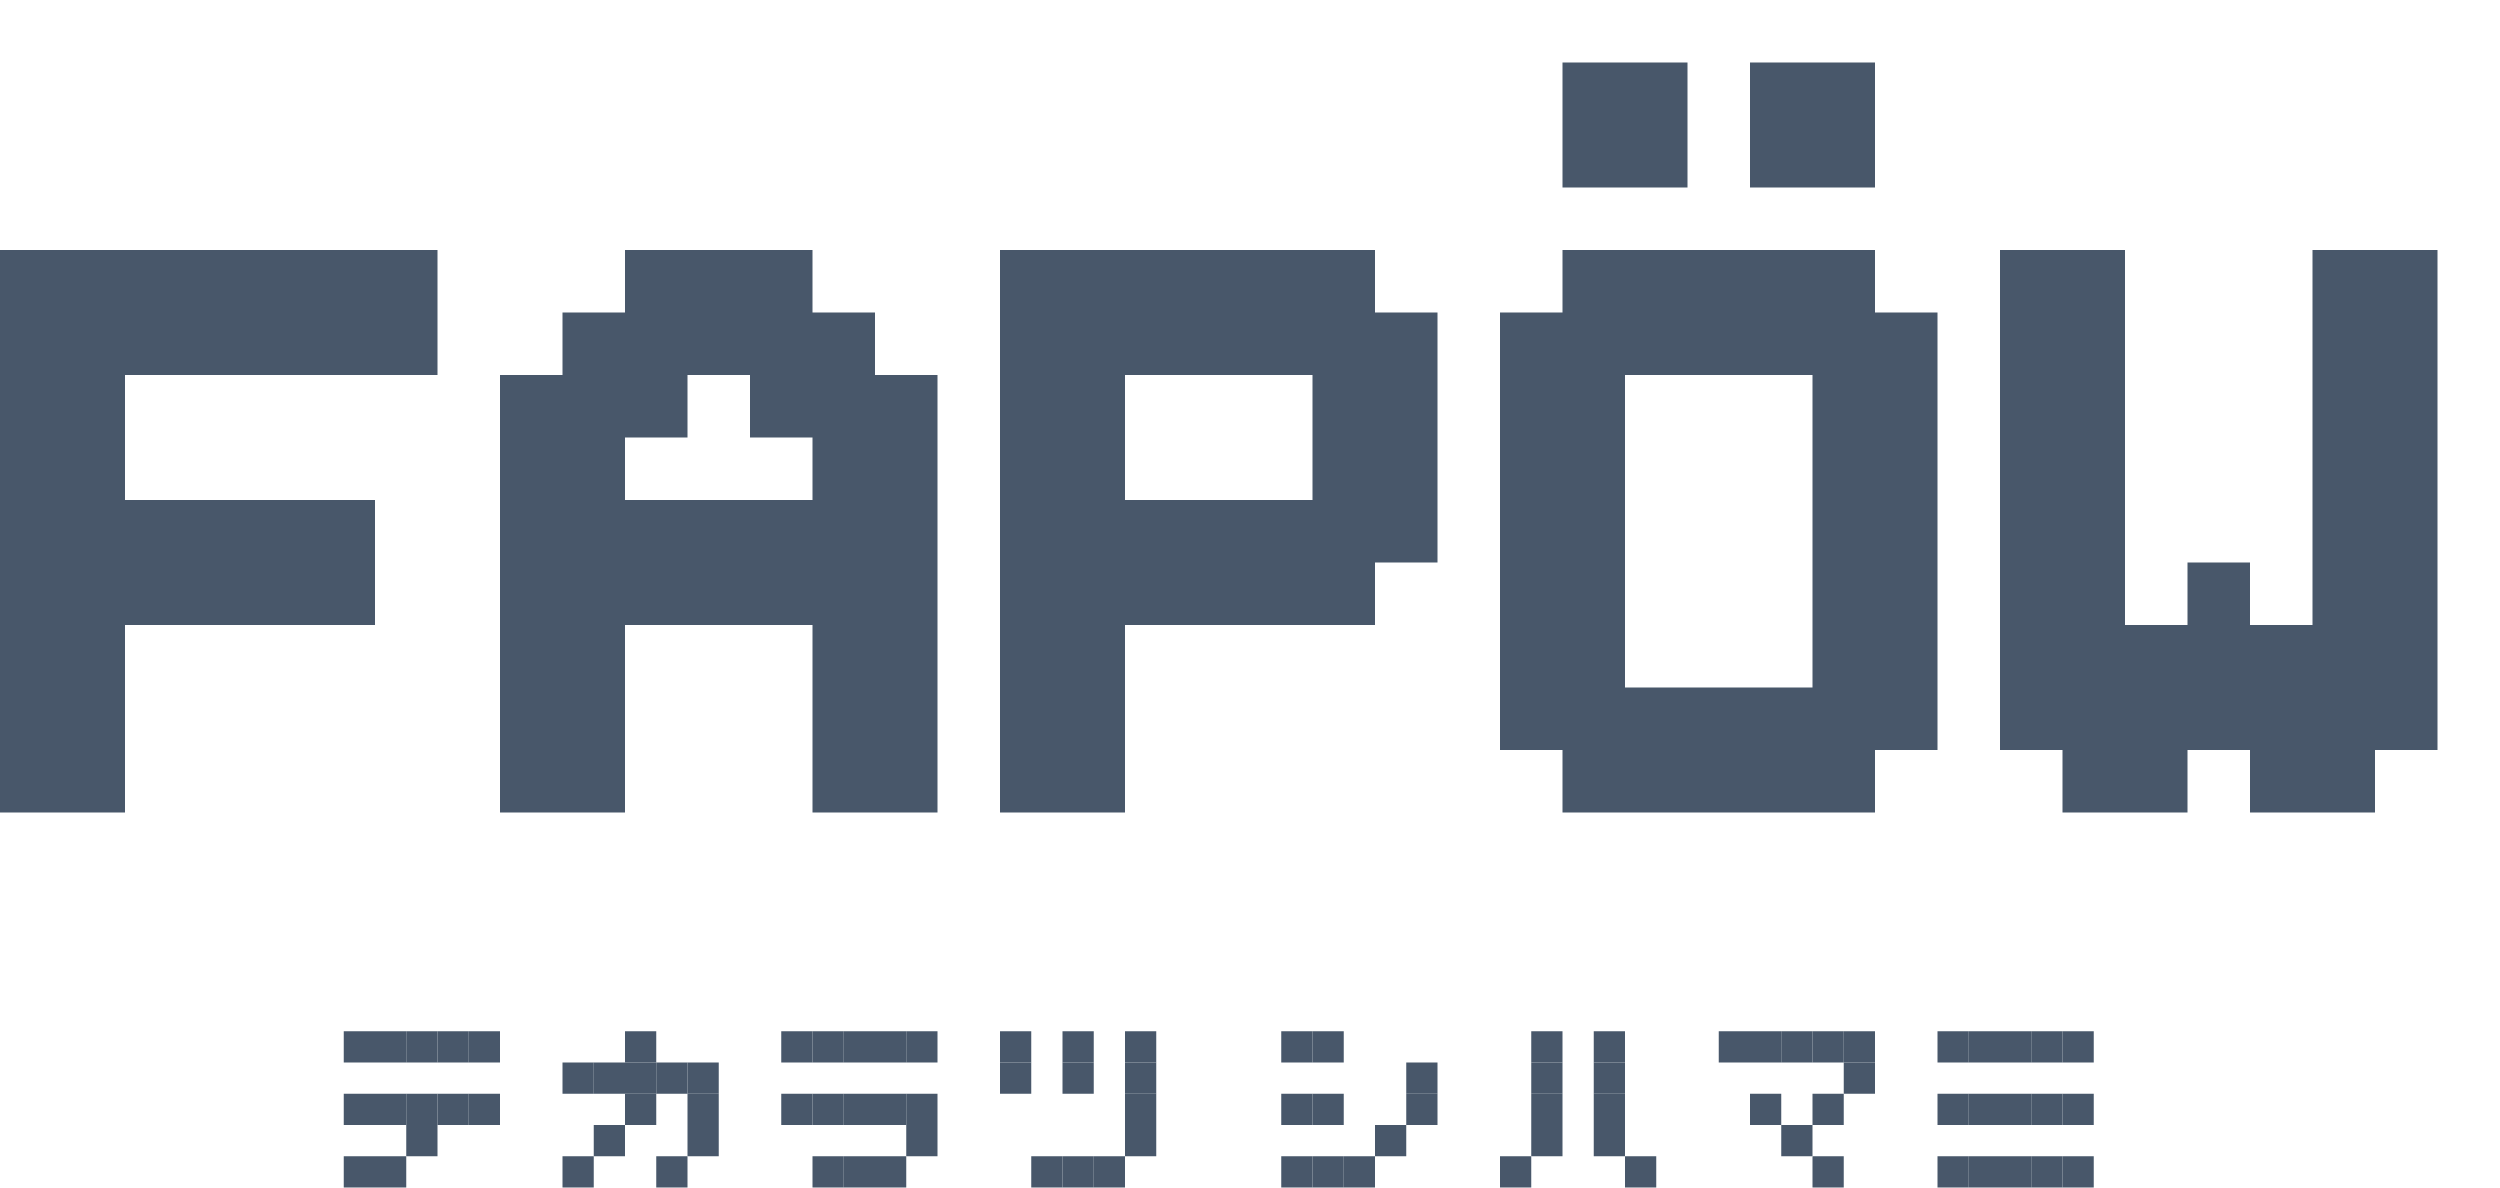
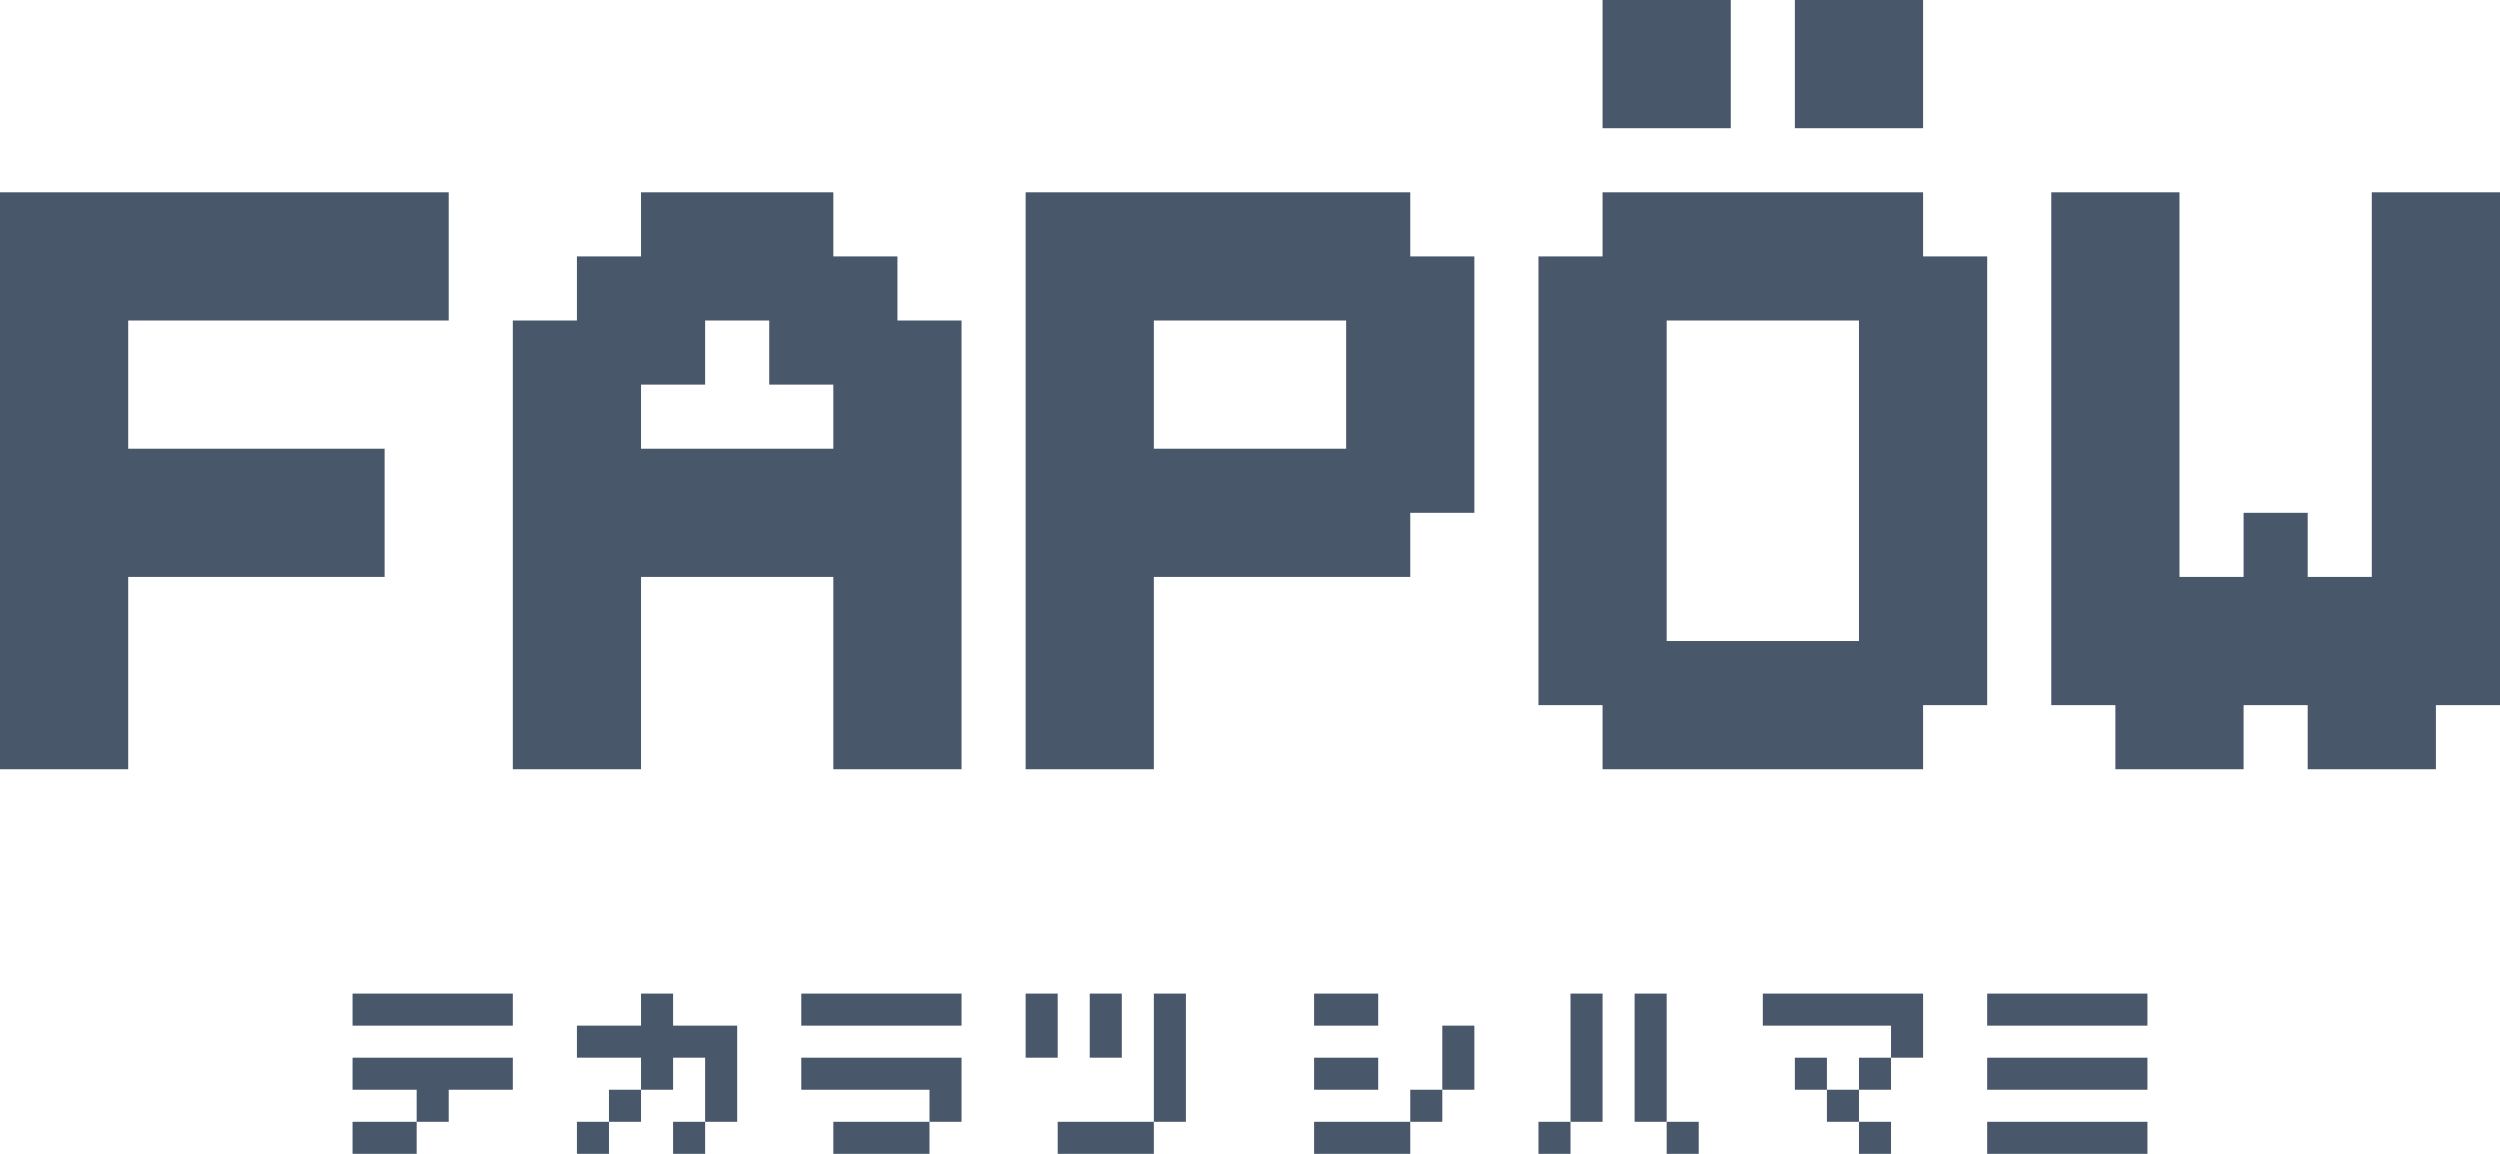
- <svg xmlns="http://www.w3.org/2000/svg" width="100%" height="100%" viewBox="0 0 80 38" fill="none">
-   <path d="M2 26H0V24V22V20V18V16V14V12V10V8H2H4H6H8H10H12H14V10V12H12H10H8H6H4V14V16H6H8H10H12V18V20H10H8H6H4V22V24V26H2ZM28 26H26V24V22V20H24H22H20V22V24V26H18H16V24V22V20V18V16V14V12H18V10H20V8H22H24H26V10H28V12H30V14V16V18V20V22V24V26H28ZM24 16H26V14H24V12H22V14H20V16H22H24ZM34 26H32V24V22V20V18V16V14V12V10V8H34H36H38H40H42H44V10H46V12V14V16V18H44V20H42H40H38H36V22V24V26H34ZM40 16H42V14V12H40H38H36V14V16H38H40ZM58 26H56H54H52H50V24H48V22V20V18V16V14V12V10H50V8H52H54H56H58H60V10H62V12V14V16V18V20V22V24H60V26H58ZM56 22H58V20V18V16V14V12H56H54H52V14V16V18V20V22H54H56ZM74 26H72V24H70V26H68H66V24H64V22V20V18V16V14V12V10V8H66H68V10V12V14V16V18V20H70V18H72V20H74V18V16V14V12V10V8H76H78V10V12V14V16V18V20V22V24H76V26H74Z" fill="#48576A" />
-   <rect x="50" y="2" width="4" height="4" fill="#48576A" />
-   <rect x="56" y="2" width="4" height="4" fill="#48576A" />
-   <rect x="41" y="33" width="1" height="1" fill="#48576A" />
-   <rect x="42" y="33" width="1" height="1" fill="#48576A" />
-   <rect x="41" y="35" width="1" height="1" fill="#48576A" />
-   <rect x="41" y="37" width="1" height="1" fill="#48576A" />
-   <rect x="42" y="35" width="1" height="1" fill="#48576A" />
-   <rect x="42" y="37" width="1" height="1" fill="#48576A" />
-   <rect x="43" y="37" width="1" height="1" fill="#48576A" />
-   <rect x="44" y="36" width="1" height="1" fill="#48576A" />
-   <rect x="45" y="35" width="1" height="1" fill="#48576A" />
-   <rect x="45" y="34" width="1" height="1" fill="#48576A" />
-   <rect width="1" height="1" transform="matrix(-1 0 0 1 63 33)" fill="#48576A" />
-   <rect width="1" height="1" transform="matrix(-1 0 0 1 64 33)" fill="#48576A" />
-   <rect width="1" height="1" transform="matrix(-1 0 0 1 65 33)" fill="#48576A" />
-   <rect width="1" height="1" transform="matrix(-1 0 0 1 66 33)" fill="#48576A" />
-   <rect width="1" height="1" transform="matrix(-1 0 0 1 67 33)" fill="#48576A" />
-   <rect width="1" height="1" transform="matrix(-1 0 0 1 63 35)" fill="#48576A" />
-   <rect width="1" height="1" transform="matrix(-1 0 0 1 63 37)" fill="#48576A" />
-   <rect width="1" height="1" transform="matrix(-1 0 0 1 64 35)" fill="#48576A" />
-   <rect width="1" height="1" transform="matrix(-1 0 0 1 64 37)" fill="#48576A" />
-   <rect width="1" height="1" transform="matrix(-1 0 0 1 65 35)" fill="#48576A" />
-   <rect width="1" height="1" transform="matrix(-1 0 0 1 65 37)" fill="#48576A" />
-   <rect width="1" height="1" transform="matrix(-1 0 0 1 66 35)" fill="#48576A" />
-   <rect width="1" height="1" transform="matrix(-1 0 0 1 66 37)" fill="#48576A" />
-   <rect width="1" height="1" transform="matrix(-1 0 0 1 67 35)" fill="#48576A" />
-   <rect width="1" height="1" transform="matrix(-1 0 0 1 67 37)" fill="#48576A" />
-   <rect width="1" height="1" transform="matrix(-1 0 0 1 56 33)" fill="#48576A" />
-   <rect width="1" height="1" transform="matrix(-1 0 0 1 57 33)" fill="#48576A" />
-   <rect width="1" height="1" transform="matrix(-1 0 0 1 58 33)" fill="#48576A" />
-   <rect width="1" height="1" transform="matrix(-1 0 0 1 59 33)" fill="#48576A" />
-   <rect width="1" height="1" transform="matrix(-1 0 0 1 60 33)" fill="#48576A" />
-   <rect width="1" height="1" transform="matrix(-1 0 0 1 60 34)" fill="#48576A" />
-   <rect width="1" height="1" transform="matrix(-1 0 0 1 59 35)" fill="#48576A" />
-   <rect width="1" height="1" transform="matrix(-1 0 0 1 58 36)" fill="#48576A" />
-   <rect width="1" height="1" transform="matrix(-1 0 0 1 59 37)" fill="#48576A" />
-   <rect width="1" height="1" transform="matrix(-1 0 0 1 57 35)" fill="#48576A" />
-   <rect x="48" y="37" width="1" height="1" fill="#48576A" />
-   <rect x="49" y="36" width="1" height="1" fill="#48576A" />
-   <rect x="49" y="35" width="1" height="1" fill="#48576A" />
-   <rect x="49" y="34" width="1" height="1" fill="#48576A" />
-   <rect x="49" y="33" width="1" height="1" fill="#48576A" />
-   <rect width="1" height="1" transform="matrix(-1 0 0 1 53 37)" fill="#48576A" />
-   <rect width="1" height="1" transform="matrix(-1 0 0 1 52 36)" fill="#48576A" />
-   <rect width="1" height="1" transform="matrix(-1 0 0 1 52 35)" fill="#48576A" />
-   <rect width="1" height="1" transform="matrix(-1 0 0 1 52 34)" fill="#48576A" />
-   <rect width="1" height="1" transform="matrix(-1 0 0 1 52 33)" fill="#48576A" />
-   <rect x="11" y="33" width="1" height="1" fill="#48576A" />
-   <rect x="12" y="33" width="1" height="1" fill="#48576A" />
-   <rect x="13" y="33" width="1" height="1" fill="#48576A" />
-   <rect x="14" y="33" width="1" height="1" fill="#48576A" />
-   <rect x="15" y="33" width="1" height="1" fill="#48576A" />
-   <rect x="11" y="35" width="1" height="1" fill="#48576A" />
-   <rect x="12" y="35" width="1" height="1" fill="#48576A" />
-   <rect x="13" y="35" width="1" height="1" fill="#48576A" />
-   <rect x="14" y="35" width="1" height="1" fill="#48576A" />
-   <rect x="15" y="35" width="1" height="1" fill="#48576A" />
-   <rect x="11" y="37" width="1" height="1" fill="#48576A" />
-   <rect x="12" y="37" width="1" height="1" fill="#48576A" />
-   <rect x="13" y="36" width="1" height="1" fill="#48576A" />
-   <rect x="20" y="33" width="1" height="1" fill="#48576A" />
-   <rect x="20" y="35" width="1" height="1" fill="#48576A" />
-   <rect x="22" y="35" width="1" height="1" fill="#48576A" />
-   <rect x="22" y="36" width="1" height="1" fill="#48576A" />
-   <rect x="21" y="37" width="1" height="1" fill="#48576A" />
-   <rect x="18" y="34" width="1" height="1" fill="#48576A" />
-   <rect x="19" y="34" width="1" height="1" fill="#48576A" />
-   <rect x="20" y="34" width="1" height="1" fill="#48576A" />
-   <rect x="21" y="34" width="1" height="1" fill="#48576A" />
-   <rect x="22" y="34" width="1" height="1" fill="#48576A" />
-   <rect x="18" y="37" width="1" height="1" fill="#48576A" />
-   <rect x="19" y="36" width="1" height="1" fill="#48576A" />
-   <rect x="32" y="33" width="1" height="1" fill="#48576A" />
-   <rect x="32" y="34" width="1" height="1" fill="#48576A" />
-   <rect x="34" y="33" width="1" height="1" fill="#48576A" />
-   <rect x="34" y="34" width="1" height="1" fill="#48576A" />
-   <rect x="36" y="33" width="1" height="1" fill="#48576A" />
-   <rect x="36" y="34" width="1" height="1" fill="#48576A" />
-   <rect x="36" y="35" width="1" height="1" fill="#48576A" />
-   <rect x="36" y="36" width="1" height="1" fill="#48576A" />
-   <rect x="35" y="37" width="1" height="1" fill="#48576A" />
-   <rect x="34" y="37" width="1" height="1" fill="#48576A" />
-   <rect x="33" y="37" width="1" height="1" fill="#48576A" />
-   <rect x="29" y="36" width="1" height="1" fill="#48576A" />
-   <rect x="28" y="37" width="1" height="1" fill="#48576A" />
-   <rect x="27" y="37" width="1" height="1" fill="#48576A" />
-   <rect x="26" y="37" width="1" height="1" fill="#48576A" />
-   <rect x="25" y="33" width="1" height="1" fill="#48576A" />
-   <rect x="26" y="33" width="1" height="1" fill="#48576A" />
-   <rect x="27" y="33" width="1" height="1" fill="#48576A" />
-   <rect x="28" y="33" width="1" height="1" fill="#48576A" />
-   <rect x="29" y="33" width="1" height="1" fill="#48576A" />
-   <rect x="25" y="35" width="1" height="1" fill="#48576A" />
-   <rect x="26" y="35" width="1" height="1" fill="#48576A" />
-   <rect x="27" y="35" width="1" height="1" fill="#48576A" />
-   <rect x="28" y="35" width="1" height="1" fill="#48576A" />
-   <rect x="29" y="35" width="1" height="1" fill="#48576A" />
+ <svg xmlns="http://www.w3.org/2000/svg" width="78" height="36" viewBox="0 0 78 36" fill="none">
+   <path d="M54 0H50V4H54V0Z" fill="#48576A" />
+   <path d="M0 24H4V18H12V14H4V10H14V6H0V24Z" fill="#48576A" />
+   <path fill-rule="evenodd" clip-rule="evenodd" d="M26 24H30V10H28V8H26V6H20V8H18V10H16V24H20V18H26V24ZM26 14H20V12H22V10H24V12H26V14Z" fill="#48576A" />
+   <path fill-rule="evenodd" clip-rule="evenodd" d="M32 24H36V18H44V16H46V8H44V6H32V24ZM42 14H36V10H42V14Z" fill="#48576A" />
+   <path fill-rule="evenodd" clip-rule="evenodd" d="M60 24V22H62V8H60V6H50V8H48V22H50V24H60ZM58 20H52V10H58V20Z" fill="#48576A" />
+   <path d="M72 24H76V22H78V6H74V18H72V16H70V18H68V6H64V22H66V24H70V22H72V24Z" fill="#48576A" />
+   <path d="M56 0H60V4H56V0Z" fill="#48576A" />
+   <path d="M41 31V32H43V31H41Z" fill="#48576A" />
+   <path d="M41 33V34H43V33H41Z" fill="#48576A" />
+   <path d="M41 35H44V36H41V35Z" fill="#48576A" />
+   <path d="M45 34V35H44V34H45Z" fill="#48576A" />
+   <path d="M45 34V32H46V34H45Z" fill="#48576A" />
+   <path d="M62 31H67V32H62V31Z" fill="#48576A" />
+   <path d="M62 33V34H67V33H62Z" fill="#48576A" />
+   <path d="M62 35H67V36H62V35Z" fill="#48576A" />
+   <path d="M55 31V32H59V33H58V34H57V33H56V34H57V35H58V36H59V35H58V34H59V33H60V31H55Z" fill="#48576A" />
+   <path d="M48 35H49V36H48V35Z" fill="#48576A" />
+   <path d="M49 35H50V31H49V35Z" fill="#48576A" />
+   <path d="M52 35H53V36H52V35Z" fill="#48576A" />
+   <path d="M52 35H51V31H52V35Z" fill="#48576A" />
+   <path d="M11 31H16V32H11V31Z" fill="#48576A" />
+   <path d="M11 33V34H13V35H11V36H13V35H14V34H16V33H11Z" fill="#48576A" />
+   <path d="M21 31H20V32H18V33H20V34H19V35H18V36H19V35H20V34H21V33H22V35H21V36H22V35H23V32H21V31Z" fill="#48576A" />
+   <path d="M33 31H32V33H33V31Z" fill="#48576A" />
+   <path d="M35 31H34V33H35V31Z" fill="#48576A" />
+   <path d="M37 31H36V35H33V36H36V35H37V31Z" fill="#48576A" />
+   <path d="M30 33V35H29V34H25V33H30Z" fill="#48576A" />
+   <path d="M29 35V36H26V35H29Z" fill="#48576A" />
+   <path d="M25 31H30V32H25V31Z" fill="#48576A" />
</svg>
